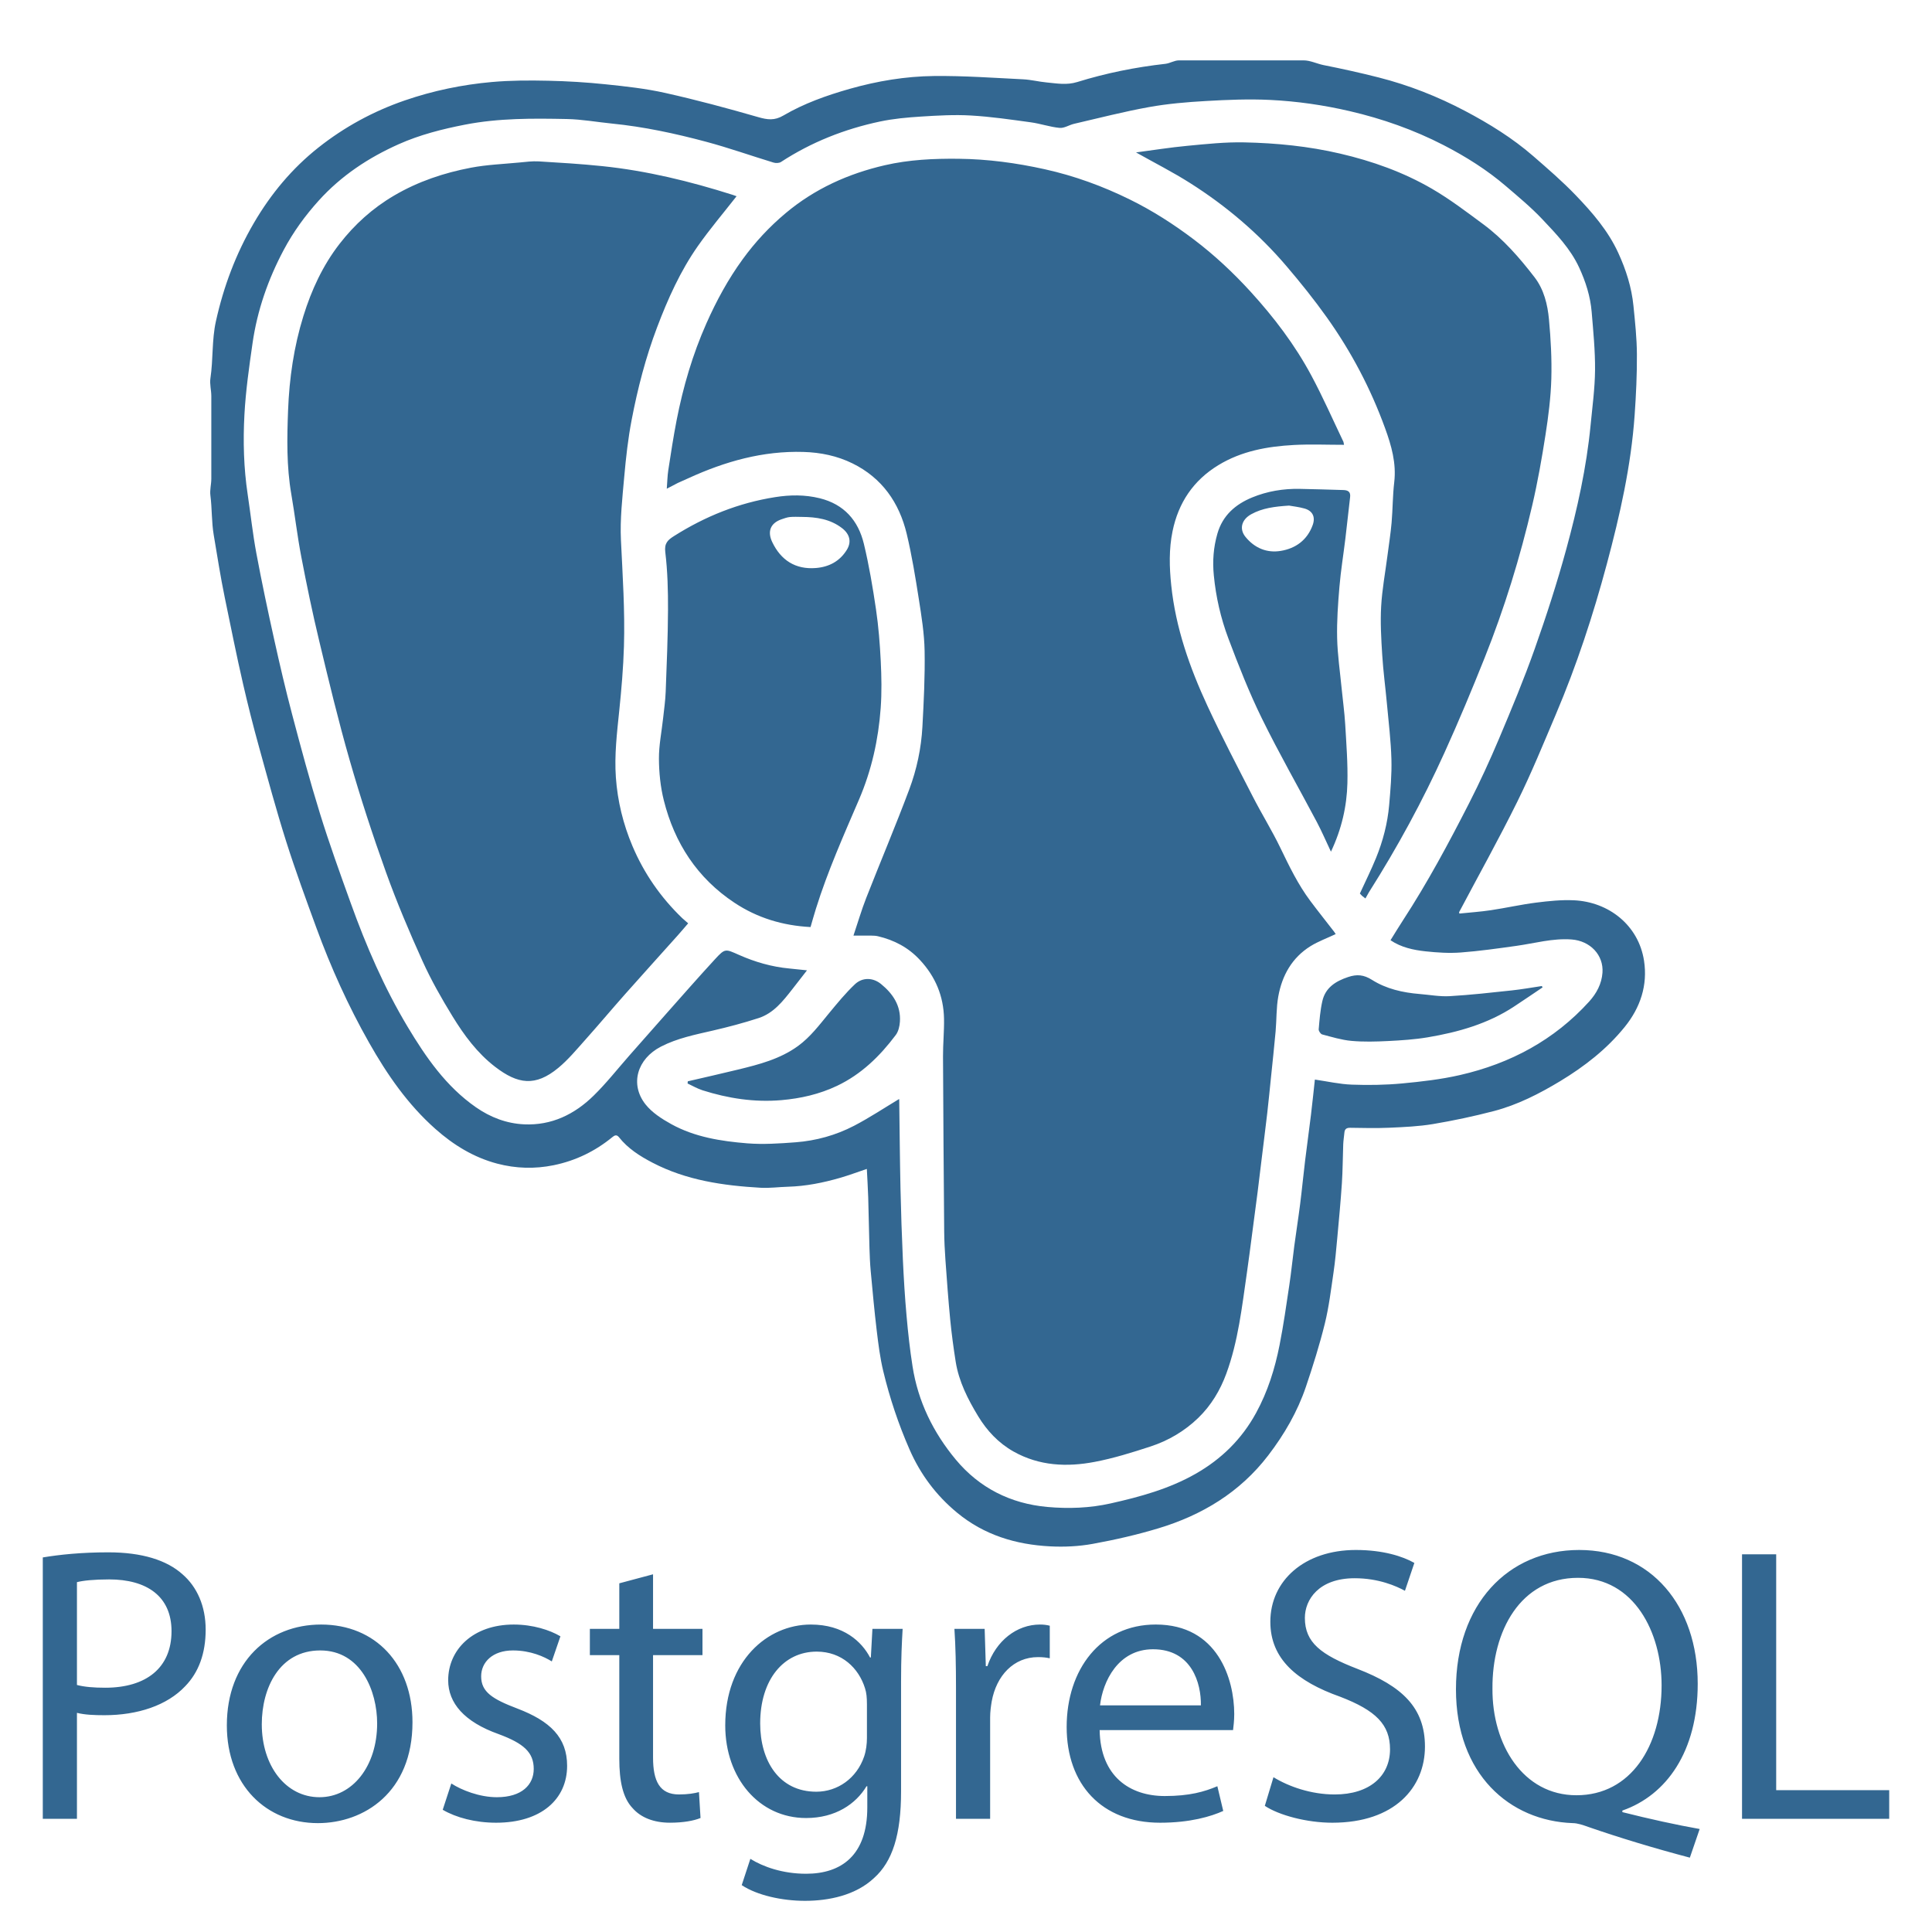
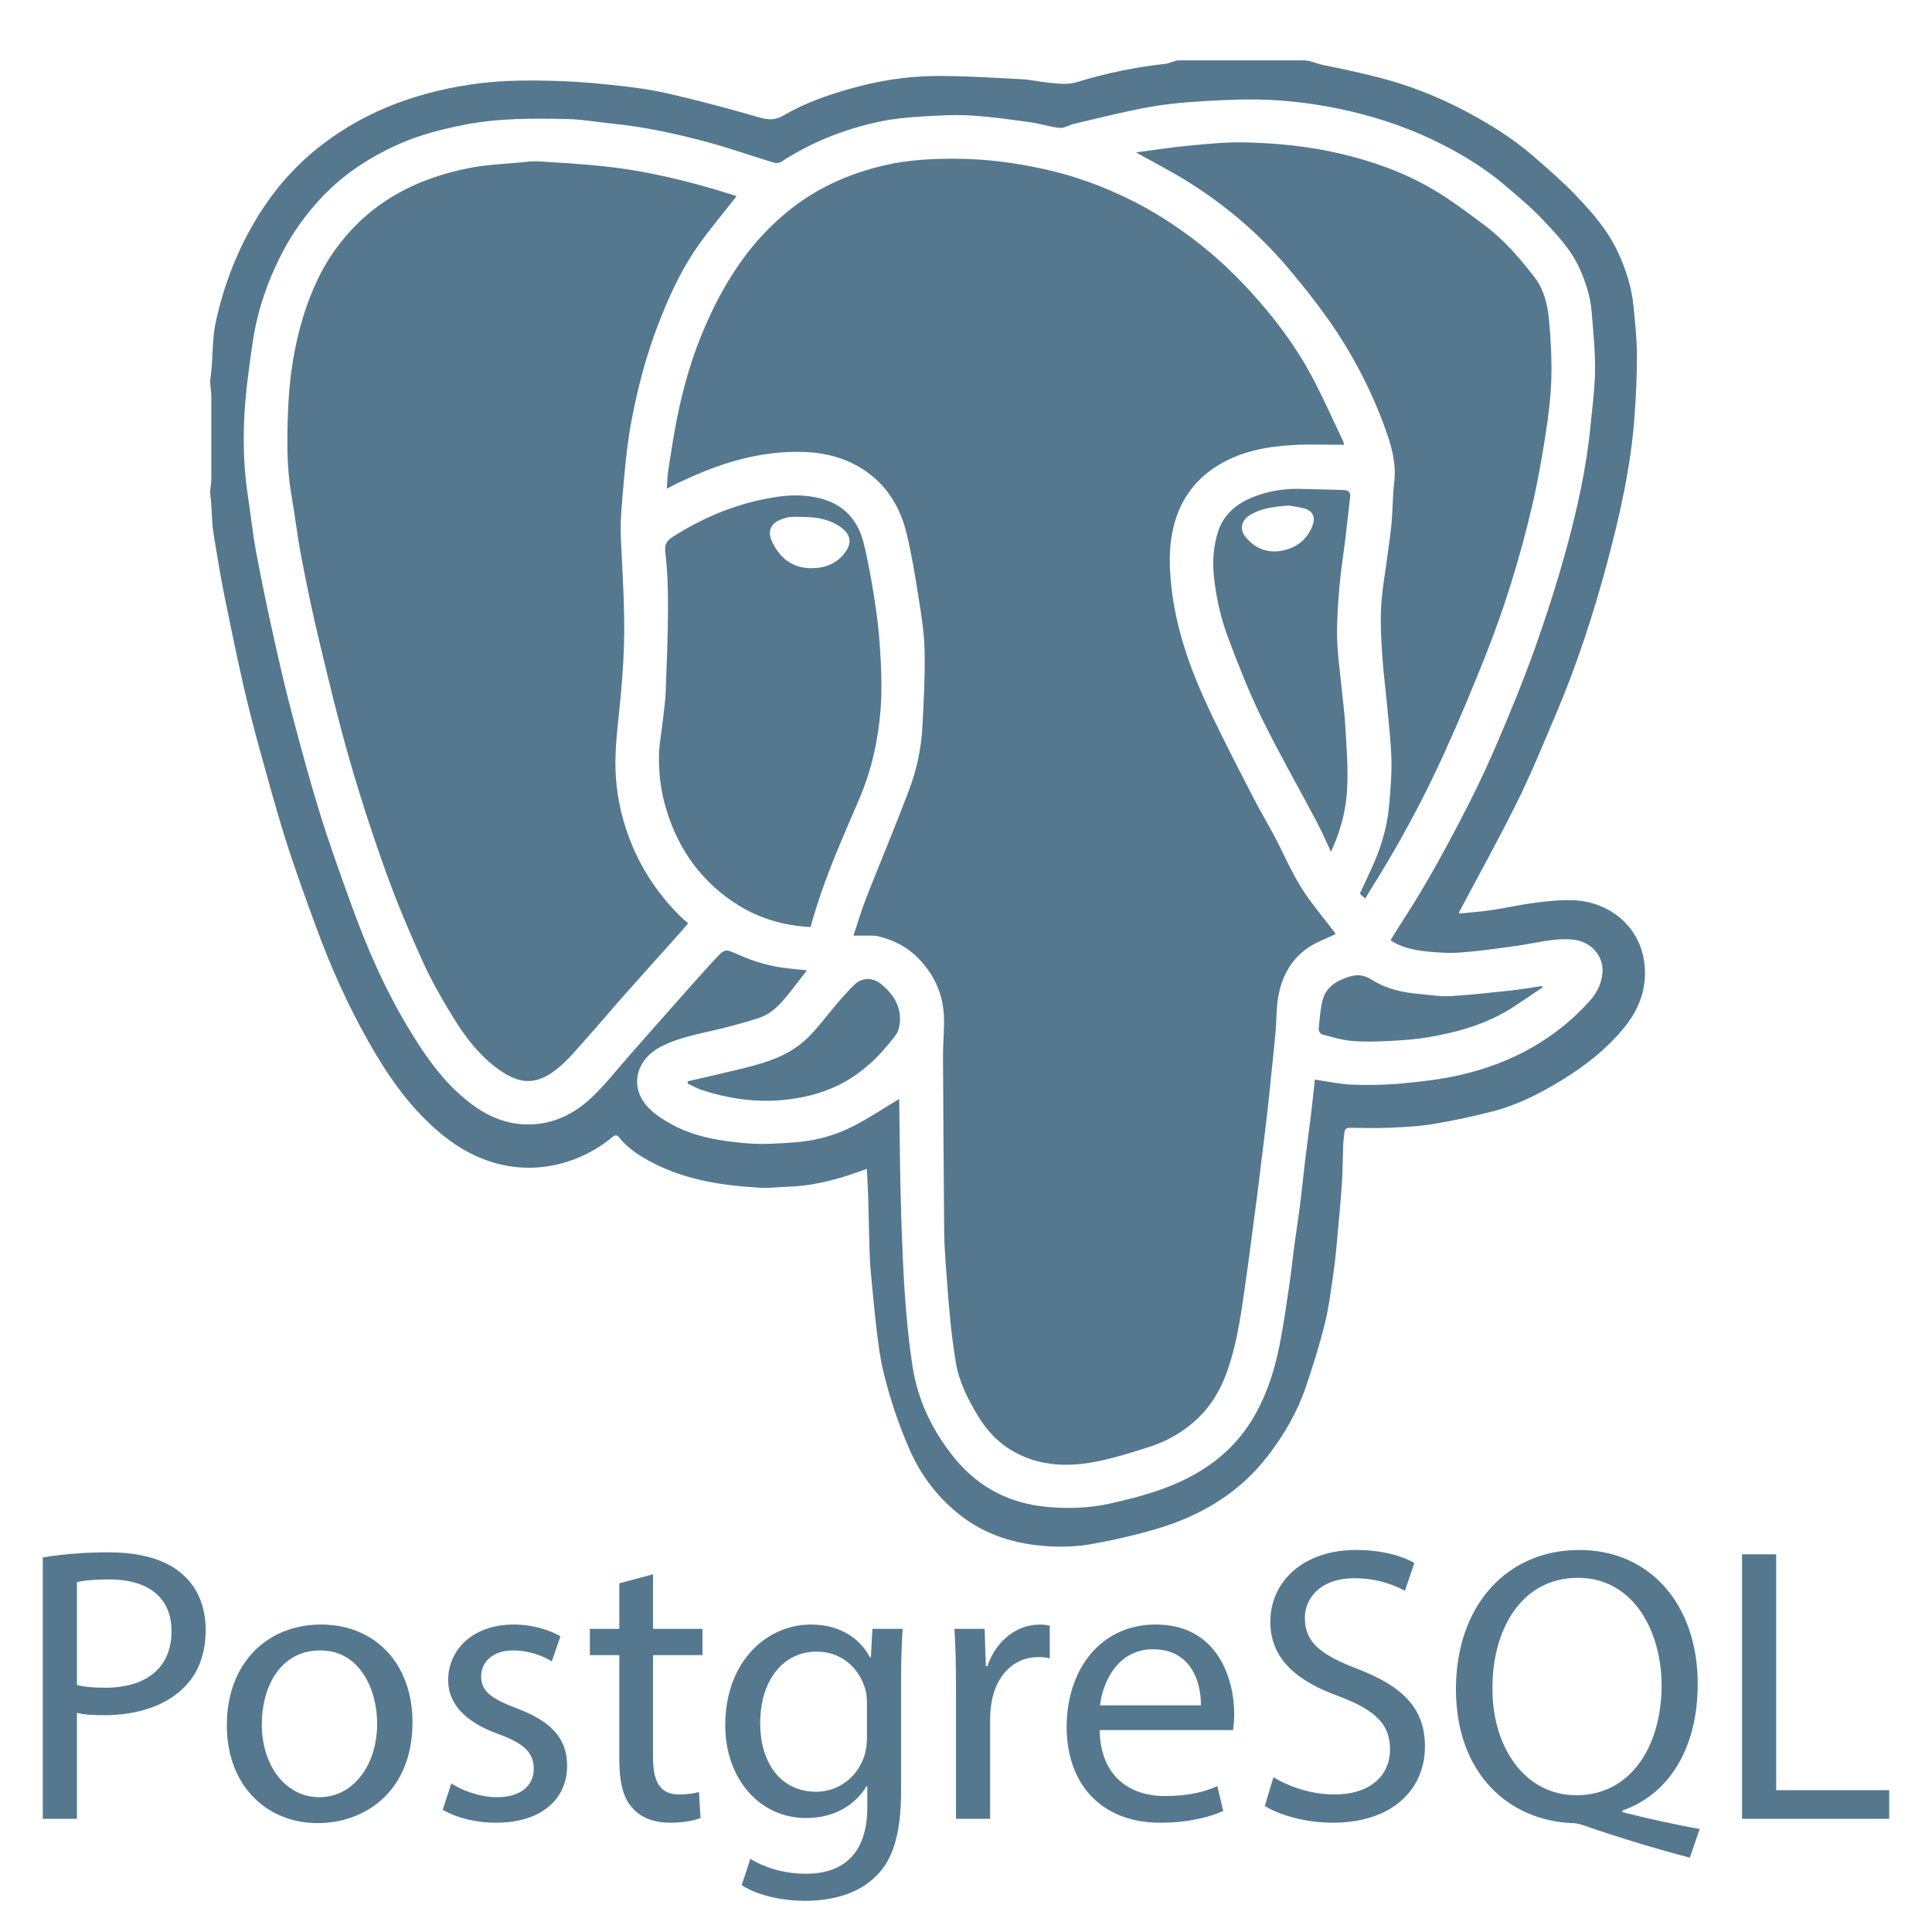
<svg xmlns="http://www.w3.org/2000/svg" viewBox="0 0 128 128">
-   <path fill-rule="evenodd" clip-rule="evenodd" fill="#336791" d="M63.409 100.219c1.792 1.482 3.893 2.114 6.161 2.231.938.049 1.903.003 2.826-.165 1.464-.266 2.924-.6 4.348-1.029 2.9-.875 5.406-2.387 7.277-4.829 1.066-1.392 1.941-2.897 2.503-4.561.464-1.373.9-2.76 1.247-4.165.274-1.107.41-2.25.576-3.381.111-.748.178-1.504.247-2.259.112-1.225.229-2.448.31-3.676.057-.854.055-1.712.088-2.567.011-.261.053-.52.078-.779.021-.241.143-.324.389-.32.864.013 1.73.035 2.593-.004.967-.043 1.941-.085 2.893-.244 1.354-.227 2.701-.514 4.028-.86 1.568-.411 3.007-1.146 4.393-1.982 1.612-.975 3.084-2.118 4.275-3.591 1.039-1.282 1.531-2.768 1.28-4.389-.364-2.355-2.343-3.898-4.644-4.003-.834-.038-1.68.05-2.51.155-1.005.128-1.995.354-2.997.503-.692.104-1.393.15-2.083.222l-.019-.09c1.29-2.437 2.634-4.846 3.854-7.316.937-1.896 1.737-3.859 2.564-5.809 1.37-3.228 2.463-6.555 3.369-9.938.867-3.238 1.609-6.511 1.844-9.871.094-1.341.159-2.688.15-4.031-.006-1.072-.122-2.145-.229-3.213-.122-1.224-.492-2.384-1.004-3.5-.674-1.472-1.721-2.679-2.822-3.825-.881-.918-1.851-1.754-2.812-2.59-1.371-1.192-2.913-2.145-4.513-2.99-1.819-.96-3.73-1.712-5.724-2.22-1.206-.307-2.438-.578-3.658-.821-.436-.088-.876-.312-1.315-.312h-8.268c-.299 0-.595.196-.896.229-1.979.221-3.935.615-5.835 1.205-.71.219-1.358.091-2.033.028-.518-.048-1.027-.181-1.545-.207-1.971-.098-3.944-.24-5.916-.219-1.888.02-3.757.332-5.584.85-1.529.436-3.026.965-4.398 1.77-.586.344-1.052.279-1.659.105-2.041-.589-4.095-1.141-6.166-1.604-1.291-.289-2.62-.435-3.939-.571-1.265-.132-2.537-.21-3.809-.237-1.242-.027-2.492-.026-3.729.084-1.969.175-3.9.575-5.778 1.221-2.085.718-3.997 1.757-5.72 3.121-1.75 1.385-3.154 3.074-4.281 5.005-1.189 2.037-2.006 4.218-2.512 6.507-.275 1.241-.174 2.517-.363 3.777-.058.39.059.782.059 1.174v5.485c0 .364-.107.729-.061 1.095.113.879.074 1.765.223 2.638.234 1.382.445 2.759.729 4.131.397 1.917.776 3.832 1.216 5.74.32 1.389.667 2.77 1.048 4.143.58 2.098 1.146 4.199 1.803 6.272.611 1.927 1.307 3.826 2.002 5.726.962 2.628 2.11 5.171 3.49 7.607 1.195 2.111 2.558 4.088 4.388 5.713 1.207 1.072 2.548 1.895 4.109 2.307 1.228.322 2.478.361 3.733.104 1.457-.298 2.748-.926 3.895-1.865.132-.107.275-.19.432.008.594.752 1.388 1.254 2.219 1.687 2.242 1.17 4.685 1.521 7.166 1.663.602.034 1.208-.052 1.813-.068 1.181-.033 2.327-.263 3.454-.589.592-.171 1.169-.389 1.771-.591.031.641.071 1.257.091 1.874l.083 3.363c.016.512.036 1.024.083 1.534.122 1.314.241 2.628.398 3.938.108.903.222 1.812.434 2.694.428 1.778 1.006 3.509 1.742 5.188.721 1.646 1.76 3.037 3.148 4.184zm-3.591-16.768c-.071-1.579-.124-3.159-.159-4.739-.042-1.942-.056-3.885-.083-5.827l-.005-.074c-.987.593-1.96 1.241-2.989 1.776-1.207.627-2.517.99-3.874 1.093-1.063.08-2.142.153-3.2.069-1.736-.141-3.472-.412-5.026-1.268-.63-.347-1.288-.77-1.723-1.323-1.041-1.329-.542-3.008 1.028-3.816 1.085-.56 2.269-.793 3.445-1.065 1.021-.236 2.039-.505 3.036-.83.986-.323 1.608-1.123 2.223-1.908l.974-1.252-1.171-.122c-1.162-.108-2.271-.429-3.331-.899-.906-.401-.92-.445-1.586.277-1.11 1.205-2.19 2.44-3.279 3.666-.801.902-1.596 1.809-2.395 2.714-.788.895-1.528 1.84-2.379 2.672-1.262 1.236-2.784 1.979-4.6 1.895-1.165-.054-2.231-.462-3.191-1.129-1.979-1.378-3.312-3.308-4.527-5.333-1.555-2.596-2.75-5.361-3.771-8.201-.707-1.964-1.418-3.929-2.034-5.921-.671-2.165-1.26-4.355-1.839-6.547-.438-1.653-.826-3.32-1.196-4.99-.421-1.899-.825-3.803-1.182-5.715-.241-1.291-.38-2.601-.575-3.9-.263-1.753-.311-3.52-.215-5.279.085-1.585.312-3.165.538-4.739.313-2.178 1.031-4.233 2.063-6.174.633-1.189 1.416-2.27 2.323-3.274 1.49-1.649 3.293-2.84 5.299-3.735 1.401-.625 2.882-1 4.391-1.295 2.24-.436 4.5-.418 6.76-.372.988.021 1.973.2 2.96.299 2.126.211 4.209.659 6.266 1.21 1.5.402 2.969.924 4.455 1.376.148.045.367.041.49-.038 2.015-1.316 4.216-2.184 6.559-2.681.889-.188 1.807-.271 2.716-.329 1.104-.069 2.219-.135 3.321-.07 1.325.076 2.646.271 3.963.451.64.088 1.264.309 1.904.369.308.029.633-.194.957-.27 1.654-.383 3.301-.808 4.97-1.109 1.242-.224 2.512-.33 3.774-.402 1.41-.081 2.828-.14 4.236-.072 1.78.086 3.547.339 5.291.745 2.162.503 4.234 1.233 6.205 2.247 1.473.759 2.872 1.637 4.133 2.717.826.709 1.672 1.408 2.417 2.198.92.974 1.858 1.947 2.436 3.194.435.941.745 1.915.831 2.944.106 1.281.235 2.566.224 3.849-.011 1.226-.179 2.451-.297 3.675-.271 2.788-.876 5.516-1.613 8.208-.607 2.223-1.319 4.422-2.089 6.596-.709 2.003-1.528 3.969-2.355 5.928-.611 1.448-1.27 2.881-1.984 4.281-1.354 2.652-2.762 5.277-4.391 7.777-.281.431-.548.873-.822 1.314.711.479 1.516.648 2.326.736.771.083 1.557.134 2.327.076 1.233-.092 2.462-.268 3.688-.439 1.214-.17 2.403-.515 3.651-.424 1.244.091 2.136 1.037 2.051 2.203-.054.738-.393 1.371-.883 1.912-2.315 2.554-5.221 4.102-8.545 4.865-1.263.29-2.565.439-3.858.56-1.101.102-2.216.119-3.321.078-.812-.03-1.617-.216-2.447-.336-.084.759-.163 1.55-.259 2.338l-.387 3.023c-.117.958-.208 1.92-.329 2.878-.118.93-.265 1.855-.389 2.784-.115.865-.2 1.735-.33 2.599-.197 1.324-.386 2.651-.645 3.965-.31 1.57-.784 3.09-1.561 4.507-.946 1.729-2.287 3.046-3.995 4.021-1.76 1.005-3.685 1.528-5.634 1.966-1.382.311-2.803.361-4.202.234-2.425-.219-4.495-1.256-6.06-3.137-1.493-1.795-2.504-3.851-2.865-6.18-.174-1.107-.298-2.223-.396-3.339-.112-1.243-.186-2.487-.244-3.732zM62.544 67.497c.015.83-.071 1.66-.067 2.49.017 3.863.045 7.727.078 11.591.006.631.037 1.264.082 1.894.095 1.32.189 2.641.317 3.957.092.935.217 1.867.364 2.795.21 1.313.808 2.483 1.486 3.602.584.962 1.345 1.778 2.346 2.342 1.702.957 3.533 1.037 5.379.685 1.247-.237 2.473-.62 3.683-1.015 1.194-.389 2.273-1.024 3.178-1.901.849-.822 1.451-1.825 1.857-2.932.787-2.146 1.034-4.407 1.359-6.649.122-.84.228-1.682.339-2.523.127-.957.255-1.913.377-2.87.092-.714.174-1.427.261-2.14.125-1.024.256-2.047.375-3.071.091-.792.167-1.587.249-2.381.104-1.015.215-2.027.306-3.044.068-.77.04-1.555.177-2.312.251-1.387.907-2.567 2.137-3.331.514-.318 1.096-.528 1.666-.798l-.098-.149c-.527-.684-1.067-1.357-1.584-2.049-.812-1.086-1.396-2.297-1.983-3.514-.556-1.154-1.236-2.246-1.821-3.387-1.021-1.99-2.061-3.975-3.002-6.002-1.183-2.55-2.115-5.188-2.408-8.012-.125-1.194-.157-2.388.086-3.571.387-1.89 1.373-3.368 3.033-4.382 1.54-.94 3.255-1.244 5.012-1.339 1.09-.059 2.187-.011 3.318-.011l-.037-.191c-.704-1.472-1.361-2.969-2.132-4.405-1.086-2.028-2.478-3.856-4.026-5.553-1.146-1.255-2.389-2.419-3.75-3.45-1.338-1.013-2.748-1.918-4.253-2.657-1.794-.883-3.664-1.565-5.624-2-1.885-.418-3.78-.674-5.714-.695-1.648-.018-3.286.058-4.892.429-2.424.561-4.641 1.559-6.568 3.175-1.077.903-2.018 1.916-2.839 3.044-.967 1.325-1.745 2.759-2.411 4.26-.914 2.061-1.541 4.204-1.971 6.408-.214 1.1-.382 2.207-.553 3.314-.06.389-.064.784-.1 1.229l.732-.381.714-.32c2.417-1.105 4.92-1.816 7.61-1.735 1.144.034 2.236.261 3.254.762 1.95.962 3.09 2.597 3.586 4.665.342 1.428.577 2.884.805 4.337.178 1.134.361 2.28.381 3.424.029 1.672-.055 3.348-.146 5.019-.077 1.424-.374 2.825-.872 4.154-.904 2.416-1.912 4.793-2.853 7.195-.311.794-.55 1.615-.843 2.488l1.188.001c.144.003.291.007.43.04 1.081.255 2.02.745 2.789 1.577 1.028 1.104 1.566 2.396 1.593 3.893zM41.897 56.042c-.614-1.454-.983-2.971-1.094-4.538-.104-1.474.071-2.94.223-4.408.146-1.421.27-2.849.312-4.275.071-2.347-.087-4.688-.199-7.033-.067-1.396.095-2.809.219-4.208.112-1.26.252-2.523.491-3.765.399-2.084.93-4.138 1.685-6.129.715-1.888 1.539-3.725 2.699-5.38.797-1.136 1.699-2.195 2.566-3.305l-.258-.092c-2.823-.896-5.693-1.598-8.646-1.903-1.395-.145-2.796-.229-4.195-.313-.43-.025-.866.033-1.297.074-1.067.103-2.148.143-3.198.343-1.787.34-3.502.912-5.089 1.843-1.426.836-2.623 1.915-3.626 3.211-1.107 1.431-1.854 3.049-2.389 4.773-.632 2.035-.934 4.13-1.015 6.243-.071 1.853-.106 3.716.214 5.562.237 1.373.396 2.762.658 4.131.358 1.865.742 3.727 1.186 5.573.633 2.644 1.267 5.29 2.018 7.902.718 2.501 1.527 4.98 2.407 7.43.718 1.999 1.549 3.961 2.424 5.896.57 1.261 1.26 2.475 1.984 3.655.769 1.254 1.645 2.444 2.831 3.354 1.499 1.148 2.658 1.327 4.182.066.652-.539 1.203-1.207 1.771-1.842.901-1.008 1.771-2.046 2.669-3.059 1.143-1.289 2.3-2.565 3.449-3.85.243-.271.478-.551.714-.825l-.393-.343c-1.425-1.372-2.531-2.962-3.303-4.788zM85.238 17.639c.934 1.095 1.838 2.222 2.672 3.394 1.614 2.268 2.904 4.716 3.855 7.336.42 1.155.756 2.321.606 3.584-.104.885-.097 1.782-.174 2.672-.065.74-.183 1.476-.278 2.214-.144 1.112-.352 2.222-.414 3.339-.06 1.064.003 2.138.07 3.203.067 1.083.213 2.161.312 3.241.112 1.227.264 2.451.298 3.68.028 1.008-.062 2.021-.149 3.029-.105 1.213-.412 2.387-.87 3.512-.323.794-.708 1.562-1.071 2.356l.146.154.222.172.225-.4c1.888-2.977 3.568-6.068 5.021-9.277.938-2.066 1.812-4.162 2.654-6.27 1.311-3.281 2.35-6.653 3.151-10.094.36-1.544.636-3.112.88-4.68.191-1.226.349-2.466.385-3.703.037-1.312-.035-2.634-.156-3.942-.091-.988-.335-1.982-.953-2.787-.996-1.293-2.07-2.529-3.391-3.508-1.113-.823-2.223-1.67-3.416-2.362-1.893-1.099-3.942-1.829-6.083-2.327-2.091-.487-4.207-.697-6.337-.742-1.256-.027-2.518.108-3.771.227-1.136.106-2.265.288-3.408.438 1.227.69 2.438 1.304 3.578 2.027 2.4 1.52 4.552 3.349 6.396 5.514zM54.058 60.202c.775-2.48 1.832-4.85 2.855-7.232.831-1.933 1.284-3.968 1.435-6.06.075-1.031.055-2.075.004-3.109-.057-1.148-.148-2.301-.316-3.438-.215-1.454-.459-2.909-.803-4.336-.373-1.544-1.313-2.62-2.925-3.017-.981-.241-1.957-.231-2.95-.074-2.423.381-4.641 1.274-6.707 2.582-.416.263-.646.476-.573 1.071.152 1.264.185 2.548.179 3.823-.008 1.805-.085 3.61-.153 5.414-.022.587-.107 1.173-.171 1.758-.096.896-.283 1.791-.277 2.686.006.922.1 1.865.324 2.758.711 2.832 2.215 5.148 4.682 6.783 1.517 1.006 3.195 1.512 5.038 1.609.122-.423.235-.822.358-1.218zm-2.896-24.289c-.325-.681-.139-1.246.613-1.508.184-.063.372-.133.562-.151.263-.026.528-.007.793-.007.955.006 1.873.139 2.66.745.506.39.642.905.314 1.437-.465.753-1.172 1.131-2.042 1.203-1.369.113-2.33-.525-2.9-1.719zM89.137 35.664l.311-2.725c.045-.364-.146-.464-.452-.473-.963-.026-1.925-.061-2.888-.077-1.084-.02-2.141.154-3.145.566-1.114.459-1.962 1.193-2.309 2.406-.259.904-.328 1.807-.236 2.752.139 1.441.459 2.839.963 4.18.674 1.793 1.378 3.585 2.221 5.303 1.141 2.325 2.431 4.577 3.643 6.867.323.611.597 1.25.934 1.963.707-1.496 1.051-2.994 1.09-4.538.033-1.301-.07-2.605-.146-3.906-.047-.796-.16-1.588-.237-2.382-.107-1.106-.271-2.213-.297-3.322-.025-1.128.055-2.262.151-3.389.09-1.078.268-2.149.397-3.225zm-2.169-.874c-.358.987-1.122 1.545-2.114 1.708-.924.153-1.734-.188-2.336-.926-.429-.525-.265-1.146.378-1.502.738-.408 1.549-.511 2.506-.573.261.047.651.088 1.023.193.539.152.739.56.543 1.1zM58.37 65.193c-.528-.432-1.228-.457-1.73.017-.624.59-1.173 1.264-1.722 1.928-.633.768-1.229 1.566-2.045 2.161-1.189.865-2.578 1.223-3.972 1.562-1.108.27-2.222.521-3.333.779l-.014.144c.33.152.649.343.994.452 1.695.536 3.42.804 5.212.652 1.292-.111 2.524-.393 3.691-.946 1.607-.761 2.844-1.968 3.895-3.37.176-.234.256-.58.276-.882.071-1.066-.47-1.859-1.252-2.497zM89.315 64.731c-.831.279-1.507.704-1.708 1.603-.137.608-.187 1.237-.24 1.86-.01.11.127.312.231.34.64.169 1.284.368 1.938.427.805.073 1.623.05 2.433.01.874-.044 1.754-.101 2.616-.245 2.029-.342 3.994-.896 5.738-2.048.63-.415 1.252-.839 1.878-1.261l-.052-.089c-.667.099-1.332.22-2.002.291-1.364.146-2.729.3-4.098.379-.661.038-1.331-.089-1.997-.143-1.118-.091-2.21-.339-3.155-.937-.545-.344-1.001-.382-1.582-.187z" />
-   <path fill="#336791" d="M2.835 103.184c1.093-.182 2.522-.338 4.343-.338 2.235 0 3.874.52 4.914 1.456.962.832 1.534 2.106 1.534 3.667 0 1.586-.469 2.834-1.353 3.744-1.196 1.274-3.146 1.924-5.356 1.924-.676 0-1.3-.026-1.819-.156v7.021h-2.263v-17.318zm2.263 8.45c.494.13 1.118.182 1.872.182 2.729 0 4.394-1.326 4.394-3.744 0-2.314-1.638-3.432-4.134-3.432-.988 0-1.742.078-2.132.182v6.812zM27.328 114.104c0 4.654-3.225 6.683-6.267 6.683-3.406 0-6.032-2.496-6.032-6.475 0-4.212 2.756-6.682 6.24-6.682 3.615-.001 6.059 2.626 6.059 6.474zm-9.984.13c0 2.756 1.586 4.836 3.822 4.836 2.184 0 3.821-2.054 3.821-4.888 0-2.132-1.065-4.836-3.77-4.836s-3.873 2.496-3.873 4.888zM29.901 118.16c.676.442 1.872.91 3.016.91 1.664 0 2.444-.832 2.444-1.872 0-1.092-.649-1.69-2.34-2.314-2.262-.806-3.328-2.054-3.328-3.562 0-2.028 1.638-3.692 4.342-3.692 1.274 0 2.393.364 3.095.78l-.572 1.664c-.494-.312-1.404-.728-2.574-.728-1.352 0-2.106.78-2.106 1.716 0 1.04.755 1.508 2.393 2.132 2.184.832 3.302 1.924 3.302 3.796 0 2.21-1.716 3.77-4.706 3.77-1.378 0-2.652-.338-3.536-.858l.57-1.742zM43.266 104.301v3.614h3.275v1.742h-3.275v6.786c0 1.56.441 2.444 1.716 2.444.598 0 1.04-.078 1.326-.156l.104 1.716c-.441.182-1.144.312-2.027.312-1.066 0-1.925-.338-2.471-.962-.649-.676-.884-1.794-.884-3.276v-6.864h-1.95v-1.742h1.95v-3.016l2.236-.598zM59.802 107.916c-.053.91-.104 1.924-.104 3.458v7.306c0 2.886-.572 4.654-1.794 5.747-1.222 1.144-2.99 1.508-4.576 1.508-1.508 0-3.172-.364-4.187-1.04l.572-1.742c.832.52 2.132.988 3.692.988 2.34 0 4.056-1.222 4.056-4.394v-1.404h-.052c-.702 1.17-2.054 2.106-4.004 2.106-3.12 0-5.356-2.652-5.356-6.137 0-4.264 2.782-6.682 5.668-6.682 2.185 0 3.381 1.144 3.927 2.184h.052l.104-1.898h2.002zm-2.366 4.966c0-.39-.026-.728-.13-1.04-.416-1.326-1.534-2.418-3.198-2.418-2.185 0-3.744 1.846-3.744 4.758 0 2.47 1.248 4.524 3.718 4.524 1.404 0 2.678-.884 3.172-2.34.13-.39.183-.832.183-1.222v-2.262zM63.337 111.842c0-1.482-.026-2.756-.104-3.926h2.003l.077 2.47h.104c.572-1.69 1.95-2.756 3.484-2.756.26 0 .441.026.649.078v2.158c-.233-.052-.468-.078-.779-.078-1.612 0-2.757 1.222-3.068 2.938-.052.312-.104.676-.104 1.066v6.708h-2.262v-8.658zM72.854 114.624c.052 3.094 2.027 4.368 4.315 4.368 1.639 0 2.626-.286 3.484-.65l.39 1.638c-.806.364-2.184.78-4.186.78-3.874 0-6.188-2.548-6.188-6.344 0-3.796 2.236-6.787 5.902-6.787 4.108 0 5.2 3.614 5.2 5.928 0 .468-.052.832-.078 1.066h-8.839zm6.708-1.638c.025-1.456-.599-3.718-3.172-3.718-2.314 0-3.328 2.132-3.511 3.718h6.683zM84.371 117.744c1.014.624 2.496 1.144 4.056 1.144 2.314 0 3.666-1.222 3.666-2.99 0-1.638-.936-2.574-3.302-3.484-2.86-1.014-4.628-2.496-4.628-4.966 0-2.73 2.262-4.758 5.668-4.758 1.794 0 3.094.416 3.874.858l-.624 1.846c-.572-.312-1.742-.832-3.328-.832-2.392 0-3.302 1.43-3.302 2.626 0 1.638 1.065 2.444 3.484 3.38 2.964 1.145 4.472 2.574 4.472 5.148 0 2.704-2.002 5.044-6.136 5.044-1.69 0-3.536-.494-4.473-1.118l.573-1.898zM111.957 123.074c-2.366-.624-4.68-1.326-6.708-2.028-.364-.13-.728-.26-1.066-.26-4.16-.156-7.722-3.224-7.722-8.866 0-5.616 3.432-9.23 8.164-9.23 4.758 0 7.853 3.692 7.853 8.866 0 4.498-2.08 7.384-4.992 8.398v.104c1.742.442 3.64.858 5.122 1.118l-.651 1.898zm-1.872-11.414c0-3.51-1.819-7.125-5.538-7.125-3.822 0-5.694 3.536-5.668 7.333-.026 3.718 2.028 7.072 5.564 7.072 3.615 0 5.642-3.276 5.642-7.28zM115.414 102.976h2.263v15.626h7.488v1.898h-9.751v-17.524z" />
+   <path fill-rule="evenodd" clip-rule="evenodd" fill="#55788F" d="M63.409 100.219c1.792 1.482 3.893 2.114 6.161 2.231.938.049 1.903.003 2.826-.165 1.464-.266 2.924-.6 4.348-1.029 2.9-.875 5.406-2.387 7.277-4.829 1.066-1.392 1.941-2.897 2.503-4.561.464-1.373.9-2.76 1.247-4.165.274-1.107.41-2.25.576-3.381.111-.748.178-1.504.247-2.259.112-1.225.229-2.448.31-3.676.057-.854.055-1.712.088-2.567.011-.261.053-.52.078-.779.021-.241.143-.324.389-.32.864.013 1.73.035 2.593-.004.967-.043 1.941-.085 2.893-.244 1.354-.227 2.701-.514 4.028-.86 1.568-.411 3.007-1.146 4.393-1.982 1.612-.975 3.084-2.118 4.275-3.591 1.039-1.282 1.531-2.768 1.28-4.389-.364-2.355-2.343-3.898-4.644-4.003-.834-.038-1.68.05-2.51.155-1.005.128-1.995.354-2.997.503-.692.104-1.393.15-2.083.222l-.019-.09c1.29-2.437 2.634-4.846 3.854-7.316.937-1.896 1.737-3.859 2.564-5.809 1.37-3.228 2.463-6.555 3.369-9.938.867-3.238 1.609-6.511 1.844-9.871.094-1.341.159-2.688.15-4.031-.006-1.072-.122-2.145-.229-3.213-.122-1.224-.492-2.384-1.004-3.5-.674-1.472-1.721-2.679-2.822-3.825-.881-.918-1.851-1.754-2.812-2.59-1.371-1.192-2.913-2.145-4.513-2.99-1.819-.96-3.73-1.712-5.724-2.22-1.206-.307-2.438-.578-3.658-.821-.436-.088-.876-.312-1.315-.312h-8.268c-.299 0-.595.196-.896.229-1.979.221-3.935.615-5.835 1.205-.71.219-1.358.091-2.033.028-.518-.048-1.027-.181-1.545-.207-1.971-.098-3.944-.24-5.916-.219-1.888.02-3.757.332-5.584.85-1.529.436-3.026.965-4.398 1.77-.586.344-1.052.279-1.659.105-2.041-.589-4.095-1.141-6.166-1.604-1.291-.289-2.62-.435-3.939-.571-1.265-.132-2.537-.21-3.809-.237-1.242-.027-2.492-.026-3.729.084-1.969.175-3.9.575-5.778 1.221-2.085.718-3.997 1.757-5.72 3.121-1.75 1.385-3.154 3.074-4.281 5.005-1.189 2.037-2.006 4.218-2.512 6.507-.275 1.241-.174 2.517-.363 3.777-.058.39.059.782.059 1.174v5.485c0 .364-.107.729-.061 1.095.113.879.074 1.765.223 2.638.234 1.382.445 2.759.729 4.131.397 1.917.776 3.832 1.216 5.74.32 1.389.667 2.77 1.048 4.143.58 2.098 1.146 4.199 1.803 6.272.611 1.927 1.307 3.826 2.002 5.726.962 2.628 2.11 5.171 3.49 7.607 1.195 2.111 2.558 4.088 4.388 5.713 1.207 1.072 2.548 1.895 4.109 2.307 1.228.322 2.478.361 3.733.104 1.457-.298 2.748-.926 3.895-1.865.132-.107.275-.19.432.008.594.752 1.388 1.254 2.219 1.687 2.242 1.17 4.685 1.521 7.166 1.663.602.034 1.208-.052 1.813-.068 1.181-.033 2.327-.263 3.454-.589.592-.171 1.169-.389 1.771-.591.031.641.071 1.257.091 1.874l.083 3.363c.016.512.036 1.024.083 1.534.122 1.314.241 2.628.398 3.938.108.903.222 1.812.434 2.694.428 1.778 1.006 3.509 1.742 5.188.721 1.646 1.76 3.037 3.148 4.184zm-3.591-16.768c-.071-1.579-.124-3.159-.159-4.739-.042-1.942-.056-3.885-.083-5.827l-.005-.074c-.987.593-1.96 1.241-2.989 1.776-1.207.627-2.517.99-3.874 1.093-1.063.08-2.142.153-3.2.069-1.736-.141-3.472-.412-5.026-1.268-.63-.347-1.288-.77-1.723-1.323-1.041-1.329-.542-3.008 1.028-3.816 1.085-.56 2.269-.793 3.445-1.065 1.021-.236 2.039-.505 3.036-.83.986-.323 1.608-1.123 2.223-1.908l.974-1.252-1.171-.122c-1.162-.108-2.271-.429-3.331-.899-.906-.401-.92-.445-1.586.277-1.11 1.205-2.19 2.44-3.279 3.666-.801.902-1.596 1.809-2.395 2.714-.788.895-1.528 1.84-2.379 2.672-1.262 1.236-2.784 1.979-4.6 1.895-1.165-.054-2.231-.462-3.191-1.129-1.979-1.378-3.312-3.308-4.527-5.333-1.555-2.596-2.75-5.361-3.771-8.201-.707-1.964-1.418-3.929-2.034-5.921-.671-2.165-1.26-4.355-1.839-6.547-.438-1.653-.826-3.32-1.196-4.99-.421-1.899-.825-3.803-1.182-5.715-.241-1.291-.38-2.601-.575-3.9-.263-1.753-.311-3.52-.215-5.279.085-1.585.312-3.165.538-4.739.313-2.178 1.031-4.233 2.063-6.174.633-1.189 1.416-2.27 2.323-3.274 1.49-1.649 3.293-2.84 5.299-3.735 1.401-.625 2.882-1 4.391-1.295 2.24-.436 4.5-.418 6.76-.372.988.021 1.973.2 2.96.299 2.126.211 4.209.659 6.266 1.21 1.5.402 2.969.924 4.455 1.376.148.045.367.041.49-.038 2.015-1.316 4.216-2.184 6.559-2.681.889-.188 1.807-.271 2.716-.329 1.104-.069 2.219-.135 3.321-.07 1.325.076 2.646.271 3.963.451.64.088 1.264.309 1.904.369.308.029.633-.194.957-.27 1.654-.383 3.301-.808 4.97-1.109 1.242-.224 2.512-.33 3.774-.402 1.41-.081 2.828-.14 4.236-.072 1.78.086 3.547.339 5.291.745 2.162.503 4.234 1.233 6.205 2.247 1.473.759 2.872 1.637 4.133 2.717.826.709 1.672 1.408 2.417 2.198.92.974 1.858 1.947 2.436 3.194.435.941.745 1.915.831 2.944.106 1.281.235 2.566.224 3.849-.011 1.226-.179 2.451-.297 3.675-.271 2.788-.876 5.516-1.613 8.208-.607 2.223-1.319 4.422-2.089 6.596-.709 2.003-1.528 3.969-2.355 5.928-.611 1.448-1.27 2.881-1.984 4.281-1.354 2.652-2.762 5.277-4.391 7.777-.281.431-.548.873-.822 1.314.711.479 1.516.648 2.326.736.771.083 1.557.134 2.327.076 1.233-.092 2.462-.268 3.688-.439 1.214-.17 2.403-.515 3.651-.424 1.244.091 2.136 1.037 2.051 2.203-.054.738-.393 1.371-.883 1.912-2.315 2.554-5.221 4.102-8.545 4.865-1.263.29-2.565.439-3.858.56-1.101.102-2.216.119-3.321.078-.812-.03-1.617-.216-2.447-.336-.084.759-.163 1.55-.259 2.338l-.387 3.023c-.117.958-.208 1.92-.329 2.878-.118.93-.265 1.855-.389 2.784-.115.865-.2 1.735-.33 2.599-.197 1.324-.386 2.651-.645 3.965-.31 1.57-.784 3.09-1.561 4.507-.946 1.729-2.287 3.046-3.995 4.021-1.76 1.005-3.685 1.528-5.634 1.966-1.382.311-2.803.361-4.202.234-2.425-.219-4.495-1.256-6.06-3.137-1.493-1.795-2.504-3.851-2.865-6.18-.174-1.107-.298-2.223-.396-3.339-.112-1.243-.186-2.487-.244-3.732zM62.544 67.497c.015.83-.071 1.66-.067 2.49.017 3.863.045 7.727.078 11.591.006.631.037 1.264.082 1.894.095 1.32.189 2.641.317 3.957.092.935.217 1.867.364 2.795.21 1.313.808 2.483 1.486 3.602.584.962 1.345 1.778 2.346 2.342 1.702.957 3.533 1.037 5.379.685 1.247-.237 2.473-.62 3.683-1.015 1.194-.389 2.273-1.024 3.178-1.901.849-.822 1.451-1.825 1.857-2.932.787-2.146 1.034-4.407 1.359-6.649.122-.84.228-1.682.339-2.523.127-.957.255-1.913.377-2.87.092-.714.174-1.427.261-2.14.125-1.024.256-2.047.375-3.071.091-.792.167-1.587.249-2.381.104-1.015.215-2.027.306-3.044.068-.77.04-1.555.177-2.312.251-1.387.907-2.567 2.137-3.331.514-.318 1.096-.528 1.666-.798l-.098-.149c-.527-.684-1.067-1.357-1.584-2.049-.812-1.086-1.396-2.297-1.983-3.514-.556-1.154-1.236-2.246-1.821-3.387-1.021-1.99-2.061-3.975-3.002-6.002-1.183-2.55-2.115-5.188-2.408-8.012-.125-1.194-.157-2.388.086-3.571.387-1.89 1.373-3.368 3.033-4.382 1.54-.94 3.255-1.244 5.012-1.339 1.09-.059 2.187-.011 3.318-.011l-.037-.191c-.704-1.472-1.361-2.969-2.132-4.405-1.086-2.028-2.478-3.856-4.026-5.553-1.146-1.255-2.389-2.419-3.75-3.45-1.338-1.013-2.748-1.918-4.253-2.657-1.794-.883-3.664-1.565-5.624-2-1.885-.418-3.78-.674-5.714-.695-1.648-.018-3.286.058-4.892.429-2.424.561-4.641 1.559-6.568 3.175-1.077.903-2.018 1.916-2.839 3.044-.967 1.325-1.745 2.759-2.411 4.26-.914 2.061-1.541 4.204-1.971 6.408-.214 1.1-.382 2.207-.553 3.314-.06.389-.064.784-.1 1.229l.732-.381.714-.32c2.417-1.105 4.92-1.816 7.61-1.735 1.144.034 2.236.261 3.254.762 1.95.962 3.09 2.597 3.586 4.665.342 1.428.577 2.884.805 4.337.178 1.134.361 2.28.381 3.424.029 1.672-.055 3.348-.146 5.019-.077 1.424-.374 2.825-.872 4.154-.904 2.416-1.912 4.793-2.853 7.195-.311.794-.55 1.615-.843 2.488l1.188.001c.144.003.291.007.43.04 1.081.255 2.02.745 2.789 1.577 1.028 1.104 1.566 2.396 1.593 3.893zM41.897 56.042c-.614-1.454-.983-2.971-1.094-4.538-.104-1.474.071-2.94.223-4.408.146-1.421.27-2.849.312-4.275.071-2.347-.087-4.688-.199-7.033-.067-1.396.095-2.809.219-4.208.112-1.26.252-2.523.491-3.765.399-2.084.93-4.138 1.685-6.129.715-1.888 1.539-3.725 2.699-5.38.797-1.136 1.699-2.195 2.566-3.305l-.258-.092c-2.823-.896-5.693-1.598-8.646-1.903-1.395-.145-2.796-.229-4.195-.313-.43-.025-.866.033-1.297.074-1.067.103-2.148.143-3.198.343-1.787.34-3.502.912-5.089 1.843-1.426.836-2.623 1.915-3.626 3.211-1.107 1.431-1.854 3.049-2.389 4.773-.632 2.035-.934 4.13-1.015 6.243-.071 1.853-.106 3.716.214 5.562.237 1.373.396 2.762.658 4.131.358 1.865.742 3.727 1.186 5.573.633 2.644 1.267 5.29 2.018 7.902.718 2.501 1.527 4.98 2.407 7.43.718 1.999 1.549 3.961 2.424 5.896.57 1.261 1.26 2.475 1.984 3.655.769 1.254 1.645 2.444 2.831 3.354 1.499 1.148 2.658 1.327 4.182.066.652-.539 1.203-1.207 1.771-1.842.901-1.008 1.771-2.046 2.669-3.059 1.143-1.289 2.3-2.565 3.449-3.85.243-.271.478-.551.714-.825l-.393-.343c-1.425-1.372-2.531-2.962-3.303-4.788zM85.238 17.639c.934 1.095 1.838 2.222 2.672 3.394 1.614 2.268 2.904 4.716 3.855 7.336.42 1.155.756 2.321.606 3.584-.104.885-.097 1.782-.174 2.672-.065.74-.183 1.476-.278 2.214-.144 1.112-.352 2.222-.414 3.339-.06 1.064.003 2.138.07 3.203.067 1.083.213 2.161.312 3.241.112 1.227.264 2.451.298 3.68.028 1.008-.062 2.021-.149 3.029-.105 1.213-.412 2.387-.87 3.512-.323.794-.708 1.562-1.071 2.356l.146.154.222.172.225-.4c1.888-2.977 3.568-6.068 5.021-9.277.938-2.066 1.812-4.162 2.654-6.27 1.311-3.281 2.35-6.653 3.151-10.094.36-1.544.636-3.112.88-4.68.191-1.226.349-2.466.385-3.703.037-1.312-.035-2.634-.156-3.942-.091-.988-.335-1.982-.953-2.787-.996-1.293-2.07-2.529-3.391-3.508-1.113-.823-2.223-1.67-3.416-2.362-1.893-1.099-3.942-1.829-6.083-2.327-2.091-.487-4.207-.697-6.337-.742-1.256-.027-2.518.108-3.771.227-1.136.106-2.265.288-3.408.438 1.227.69 2.438 1.304 3.578 2.027 2.4 1.52 4.552 3.349 6.396 5.514zM54.058 60.202c.775-2.48 1.832-4.85 2.855-7.232.831-1.933 1.284-3.968 1.435-6.06.075-1.031.055-2.075.004-3.109-.057-1.148-.148-2.301-.316-3.438-.215-1.454-.459-2.909-.803-4.336-.373-1.544-1.313-2.62-2.925-3.017-.981-.241-1.957-.231-2.95-.074-2.423.381-4.641 1.274-6.707 2.582-.416.263-.646.476-.573 1.071.152 1.264.185 2.548.179 3.823-.008 1.805-.085 3.61-.153 5.414-.022.587-.107 1.173-.171 1.758-.096.896-.283 1.791-.277 2.686.006.922.1 1.865.324 2.758.711 2.832 2.215 5.148 4.682 6.783 1.517 1.006 3.195 1.512 5.038 1.609.122-.423.235-.822.358-1.218zm-2.896-24.289c-.325-.681-.139-1.246.613-1.508.184-.063.372-.133.562-.151.263-.026.528-.007.793-.007.955.006 1.873.139 2.66.745.506.39.642.905.314 1.437-.465.753-1.172 1.131-2.042 1.203-1.369.113-2.33-.525-2.9-1.719zM89.137 35.664l.311-2.725c.045-.364-.146-.464-.452-.473-.963-.026-1.925-.061-2.888-.077-1.084-.02-2.141.154-3.145.566-1.114.459-1.962 1.193-2.309 2.406-.259.904-.328 1.807-.236 2.752.139 1.441.459 2.839.963 4.18.674 1.793 1.378 3.585 2.221 5.303 1.141 2.325 2.431 4.577 3.643 6.867.323.611.597 1.25.934 1.963.707-1.496 1.051-2.994 1.09-4.538.033-1.301-.07-2.605-.146-3.906-.047-.796-.16-1.588-.237-2.382-.107-1.106-.271-2.213-.297-3.322-.025-1.128.055-2.262.151-3.389.09-1.078.268-2.149.397-3.225zm-2.169-.874c-.358.987-1.122 1.545-2.114 1.708-.924.153-1.734-.188-2.336-.926-.429-.525-.265-1.146.378-1.502.738-.408 1.549-.511 2.506-.573.261.047.651.088 1.023.193.539.152.739.56.543 1.1zM58.37 65.193c-.528-.432-1.228-.457-1.73.017-.624.59-1.173 1.264-1.722 1.928-.633.768-1.229 1.566-2.045 2.161-1.189.865-2.578 1.223-3.972 1.562-1.108.27-2.222.521-3.333.779l-.014.144c.33.152.649.343.994.452 1.695.536 3.42.804 5.212.652 1.292-.111 2.524-.393 3.691-.946 1.607-.761 2.844-1.968 3.895-3.37.176-.234.256-.58.276-.882.071-1.066-.47-1.859-1.252-2.497zM89.315 64.731c-.831.279-1.507.704-1.708 1.603-.137.608-.187 1.237-.24 1.86-.01.11.127.312.231.34.64.169 1.284.368 1.938.427.805.073 1.623.05 2.433.01.874-.044 1.754-.101 2.616-.245 2.029-.342 3.994-.896 5.738-2.048.63-.415 1.252-.839 1.878-1.261l-.052-.089c-.667.099-1.332.22-2.002.291-1.364.146-2.729.3-4.098.379-.661.038-1.331-.089-1.997-.143-1.118-.091-2.21-.339-3.155-.937-.545-.344-1.001-.382-1.582-.187z" />
+   <path fill="#55788F" d="M2.835 103.184c1.093-.182 2.522-.338 4.343-.338 2.235 0 3.874.52 4.914 1.456.962.832 1.534 2.106 1.534 3.667 0 1.586-.469 2.834-1.353 3.744-1.196 1.274-3.146 1.924-5.356 1.924-.676 0-1.3-.026-1.819-.156v7.021h-2.263v-17.318zm2.263 8.45c.494.13 1.118.182 1.872.182 2.729 0 4.394-1.326 4.394-3.744 0-2.314-1.638-3.432-4.134-3.432-.988 0-1.742.078-2.132.182v6.812zM27.328 114.104c0 4.654-3.225 6.683-6.267 6.683-3.406 0-6.032-2.496-6.032-6.475 0-4.212 2.756-6.682 6.24-6.682 3.615-.001 6.059 2.626 6.059 6.474zm-9.984.13c0 2.756 1.586 4.836 3.822 4.836 2.184 0 3.821-2.054 3.821-4.888 0-2.132-1.065-4.836-3.77-4.836s-3.873 2.496-3.873 4.888zM29.901 118.16c.676.442 1.872.91 3.016.91 1.664 0 2.444-.832 2.444-1.872 0-1.092-.649-1.69-2.34-2.314-2.262-.806-3.328-2.054-3.328-3.562 0-2.028 1.638-3.692 4.342-3.692 1.274 0 2.393.364 3.095.78l-.572 1.664c-.494-.312-1.404-.728-2.574-.728-1.352 0-2.106.78-2.106 1.716 0 1.04.755 1.508 2.393 2.132 2.184.832 3.302 1.924 3.302 3.796 0 2.21-1.716 3.77-4.706 3.77-1.378 0-2.652-.338-3.536-.858l.57-1.742zM43.266 104.301v3.614h3.275v1.742h-3.275v6.786c0 1.56.441 2.444 1.716 2.444.598 0 1.04-.078 1.326-.156l.104 1.716c-.441.182-1.144.312-2.027.312-1.066 0-1.925-.338-2.471-.962-.649-.676-.884-1.794-.884-3.276v-6.864h-1.95v-1.742h1.95v-3.016l2.236-.598zM59.802 107.916c-.053.91-.104 1.924-.104 3.458v7.306c0 2.886-.572 4.654-1.794 5.747-1.222 1.144-2.99 1.508-4.576 1.508-1.508 0-3.172-.364-4.187-1.04l.572-1.742c.832.52 2.132.988 3.692.988 2.34 0 4.056-1.222 4.056-4.394v-1.404h-.052c-.702 1.17-2.054 2.106-4.004 2.106-3.12 0-5.356-2.652-5.356-6.137 0-4.264 2.782-6.682 5.668-6.682 2.185 0 3.381 1.144 3.927 2.184h.052l.104-1.898h2.002zm-2.366 4.966c0-.39-.026-.728-.13-1.04-.416-1.326-1.534-2.418-3.198-2.418-2.185 0-3.744 1.846-3.744 4.758 0 2.47 1.248 4.524 3.718 4.524 1.404 0 2.678-.884 3.172-2.34.13-.39.183-.832.183-1.222v-2.262zM63.337 111.842c0-1.482-.026-2.756-.104-3.926h2.003l.077 2.47h.104c.572-1.69 1.95-2.756 3.484-2.756.26 0 .441.026.649.078v2.158c-.233-.052-.468-.078-.779-.078-1.612 0-2.757 1.222-3.068 2.938-.052.312-.104.676-.104 1.066v6.708h-2.262v-8.658zM72.854 114.624c.052 3.094 2.027 4.368 4.315 4.368 1.639 0 2.626-.286 3.484-.65l.39 1.638c-.806.364-2.184.78-4.186.78-3.874 0-6.188-2.548-6.188-6.344 0-3.796 2.236-6.787 5.902-6.787 4.108 0 5.2 3.614 5.2 5.928 0 .468-.052.832-.078 1.066h-8.839zm6.708-1.638c.025-1.456-.599-3.718-3.172-3.718-2.314 0-3.328 2.132-3.511 3.718h6.683zM84.371 117.744c1.014.624 2.496 1.144 4.056 1.144 2.314 0 3.666-1.222 3.666-2.99 0-1.638-.936-2.574-3.302-3.484-2.86-1.014-4.628-2.496-4.628-4.966 0-2.73 2.262-4.758 5.668-4.758 1.794 0 3.094.416 3.874.858l-.624 1.846c-.572-.312-1.742-.832-3.328-.832-2.392 0-3.302 1.43-3.302 2.626 0 1.638 1.065 2.444 3.484 3.38 2.964 1.145 4.472 2.574 4.472 5.148 0 2.704-2.002 5.044-6.136 5.044-1.69 0-3.536-.494-4.473-1.118l.573-1.898zM111.957 123.074c-2.366-.624-4.68-1.326-6.708-2.028-.364-.13-.728-.26-1.066-.26-4.16-.156-7.722-3.224-7.722-8.866 0-5.616 3.432-9.23 8.164-9.23 4.758 0 7.853 3.692 7.853 8.866 0 4.498-2.08 7.384-4.992 8.398v.104c1.742.442 3.64.858 5.122 1.118l-.651 1.898zm-1.872-11.414c0-3.51-1.819-7.125-5.538-7.125-3.822 0-5.694 3.536-5.668 7.333-.026 3.718 2.028 7.072 5.564 7.072 3.615 0 5.642-3.276 5.642-7.28zM115.414 102.976h2.263v15.626h7.488v1.898h-9.751v-17.524z" />
</svg>
